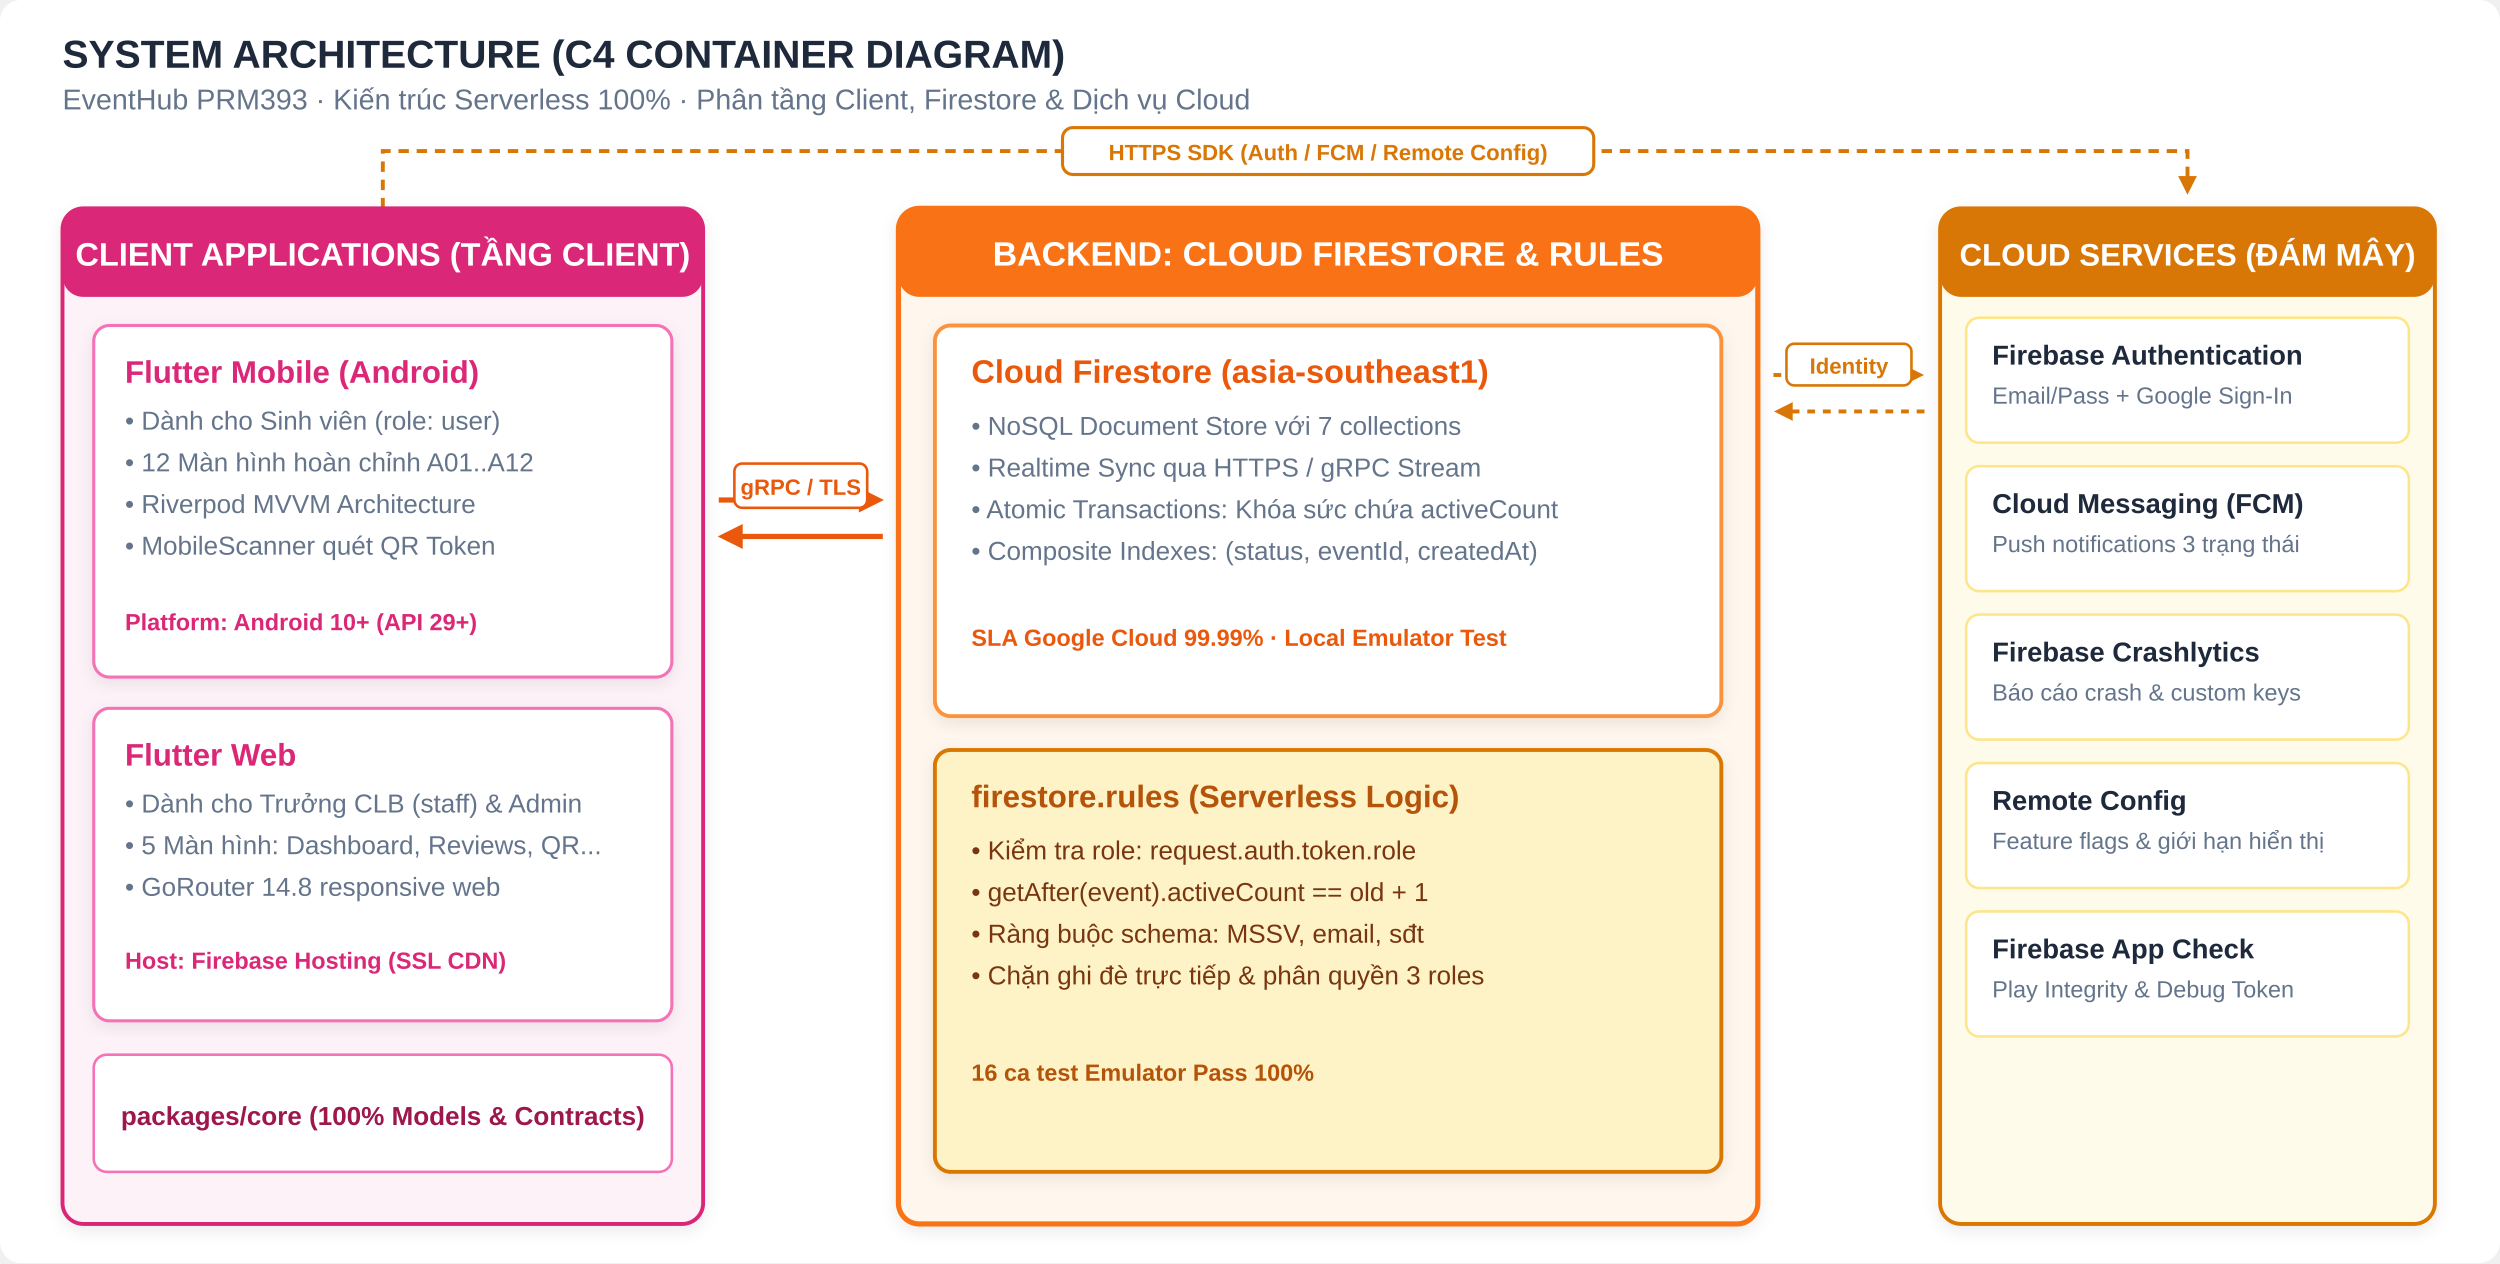
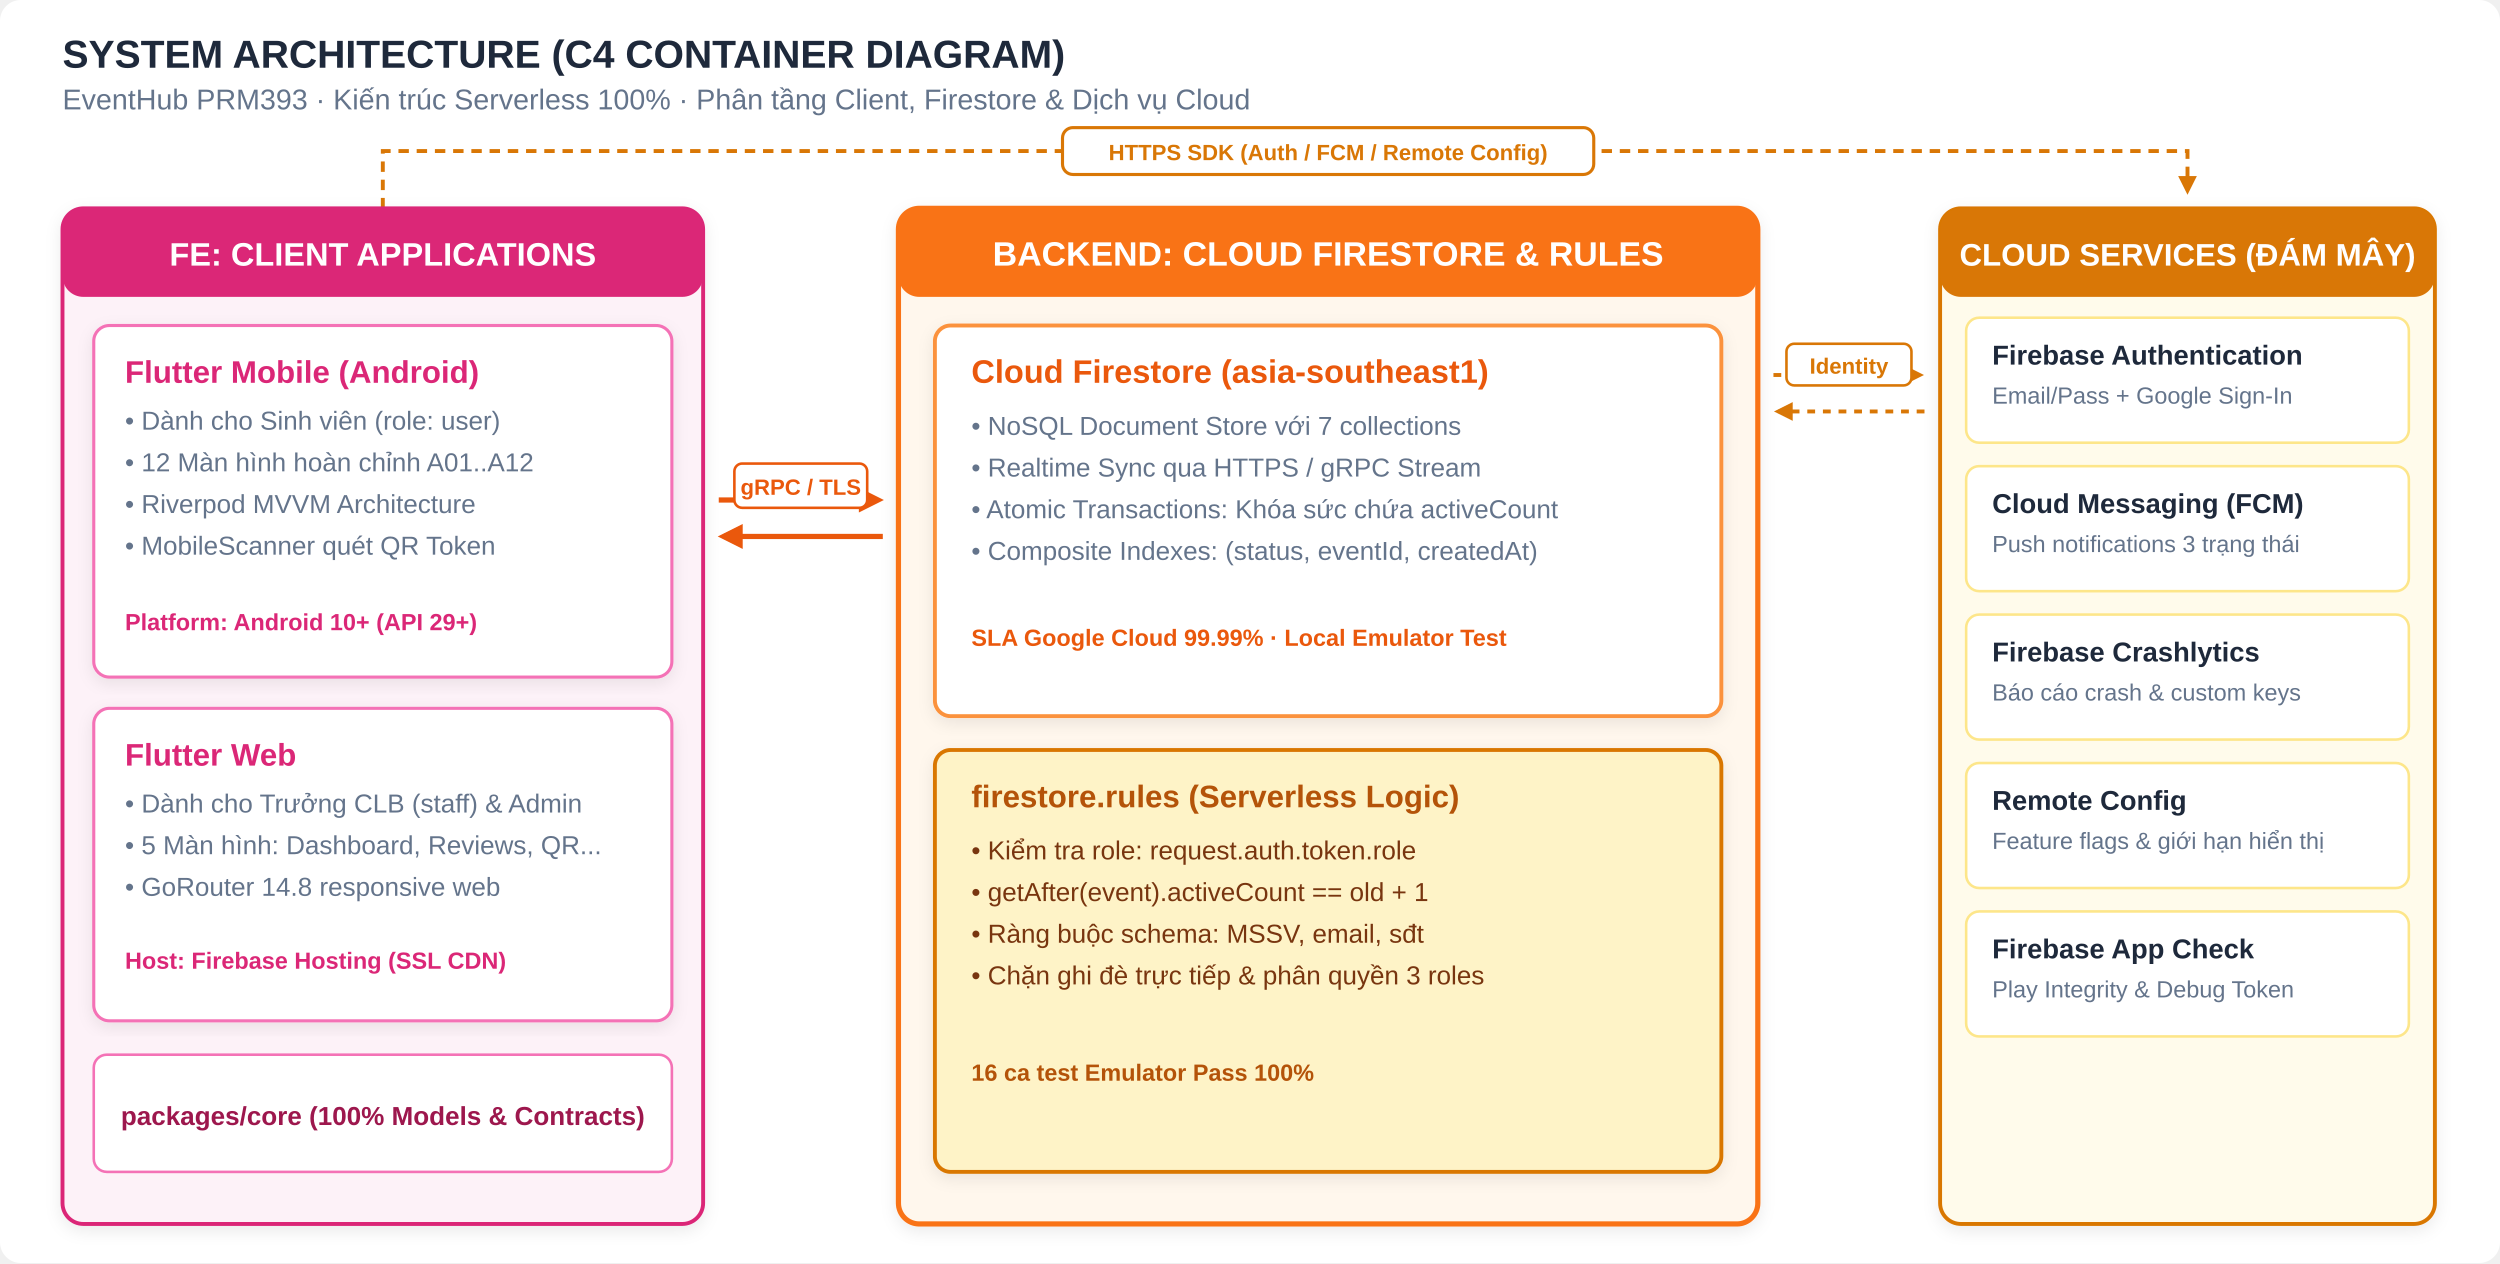
<svg xmlns="http://www.w3.org/2000/svg" viewBox="0 0 960 485" width="100%" height="100%">
  <defs>
    <style>
      .lbl-pill { font-family: Calibri, Arial, sans-serif; font-size: 8.5px; font-weight: 700; fill: #EA580C; text-anchor: middle; }
      .lbl-amber { font-family: Calibri, Arial, sans-serif; font-size: 8.5px; font-weight: 700; fill: #D97706; text-anchor: middle; }
    </style>
    <marker id="arrow-orange" viewBox="0 0 10 10" refX="6" refY="5" markerWidth="6" markerHeight="6" orient="auto-start-reverse">
      <path d="M 0 1 L 8 5 L 0 9 z" fill="#EA580C" />
    </marker>
    <marker id="arrow-amber" viewBox="0 0 10 10" refX="6" refY="5" markerWidth="6" markerHeight="6" orient="auto-start-reverse">
      <path d="M 0 1 L 8 5 L 0 9 z" fill="#D97706" />
    </marker>
    <filter id="shadow" x="-5%" y="-5%" width="110%" height="110%">
      <feDropShadow dx="0" dy="2" stdDeviation="3" flood-opacity="0.08" />
    </filter>
  </defs>
  <rect width="960" height="485" rx="8" fill="#FFFFFF" />
  <text x="24" y="26" font-family="Calibri, Arial, sans-serif" font-size="15" font-weight="700" fill="#1E293B">SYSTEM ARCHITECTURE (C4 CONTAINER DIAGRAM)</text>
  <text x="24" y="42" font-family="Calibri, Arial, sans-serif" font-size="11" fill="#64748B">EventHub PRM393 · Kiến trúc Serverless 100% · Phân tầng Client, Firestore &amp; Dịch vụ Cloud</text>
  <path d="M 147 80 L 147 58 L 840 58 L 840 73" fill="none" stroke="#D97706" stroke-width="1.5" stroke-dasharray="4,3" marker-end="url(#arrow-amber)" />
  <rect x="408" y="49" width="204" height="18" rx="4" fill="#FFFFFF" stroke="#D97706" stroke-width="1.2" />
  <text x="510" y="61.5" class="lbl-amber">HTTPS SDK (Auth / FCM / Remote Config)</text>
  <rect x="24" y="80" width="246" height="390" rx="8" fill="#FDF2F8" stroke="#DB2777" stroke-width="1.5" filter="url(#shadow)" />
  <rect x="24" y="80" width="246" height="34" rx="8" fill="#DB2777" />
-   <text x="147" y="102" font-family="Calibri, Arial, sans-serif" font-size="12.5" font-weight="700" fill="#FFF" text-anchor="middle">CLIENT APPLICATIONS (TẦNG CLIENT)</text>
+   <text x="147" y="102" font-family="Calibri, Arial, sans-serif" font-size="12.5" font-weight="700" fill="#FFF" text-anchor="middle">FE: CLIENT APPLICATIONS</text>
  <rect x="36" y="125" width="222" height="135" rx="6" fill="#FFF" stroke="#F472B6" stroke-width="1.2" filter="url(#shadow)" />
  <text x="48" y="147" font-family="Calibri, Arial, sans-serif" font-size="12" font-weight="700" fill="#DB2777">Flutter Mobile (Android)</text>
  <text x="48" y="165" font-family="Calibri, Arial, sans-serif" font-size="10" fill="#64748B">• Dành cho Sinh viên (role: user)</text>
  <text x="48" y="181" font-family="Calibri, Arial, sans-serif" font-size="10" fill="#64748B">• 12 Màn hình hoàn chỉnh A01..A12</text>
  <text x="48" y="197" font-family="Calibri, Arial, sans-serif" font-size="10" fill="#64748B">• Riverpod MVVM Architecture</text>
  <text x="48" y="213" font-family="Calibri, Arial, sans-serif" font-size="10" fill="#64748B">• MobileScanner quét QR Token</text>
  <text x="48" y="242" font-family="Calibri, Arial, sans-serif" font-size="9" font-weight="700" fill="#DB2777">Platform: Android 10+ (API 29+)</text>
  <rect x="36" y="272" width="222" height="120" rx="6" fill="#FFF" stroke="#F472B6" stroke-width="1.2" filter="url(#shadow)" />
  <text x="48" y="294" font-family="Calibri, Arial, sans-serif" font-size="12" font-weight="700" fill="#DB2777">Flutter Web</text>
  <text x="48" y="312" font-family="Calibri, Arial, sans-serif" font-size="10" fill="#64748B">• Dành cho Trưởng CLB (staff) &amp; Admin</text>
  <text x="48" y="328" font-family="Calibri, Arial, sans-serif" font-size="10" fill="#64748B">• 5 Màn hình: Dashboard, Reviews, QR...</text>
  <text x="48" y="344" font-family="Calibri, Arial, sans-serif" font-size="10" fill="#64748B">• GoRouter 14.8 responsive web</text>
  <text x="48" y="372" font-family="Calibri, Arial, sans-serif" font-size="9" font-weight="700" fill="#DB2777">Host: Firebase Hosting (SSL CDN)</text>
  <rect x="36" y="405" width="222" height="45" rx="5" fill="#FFF" stroke="#F472B6" stroke-width="1" />
  <text x="147" y="432" font-family="Calibri, Arial, sans-serif" font-size="10" font-weight="700" fill="#9D174D" text-anchor="middle">packages/core (100% Models &amp; Contracts)</text>
  <rect x="345" y="80" width="330" height="390" rx="8" fill="#FFF7ED" stroke="#F97316" stroke-width="2" filter="url(#shadow)" />
  <rect x="345" y="80" width="330" height="34" rx="8" fill="#F97316" />
  <text x="510" y="102" font-family="Calibri, Arial, sans-serif" font-size="13" font-weight="700" fill="#FFF" text-anchor="middle">BACKEND: CLOUD FIRESTORE &amp; RULES</text>
  <rect x="359" y="125" width="302" height="150" rx="6" fill="#FFF" stroke="#FB923C" stroke-width="1.5" filter="url(#shadow)" />
  <text x="373" y="147" font-family="Calibri, Arial, sans-serif" font-size="12.5" font-weight="700" fill="#EA580C">Cloud Firestore (asia-southeast1)</text>
  <text x="373" y="167" font-family="Calibri, Arial, sans-serif" font-size="10" fill="#64748B">• NoSQL Document Store với 7 collections</text>
  <text x="373" y="183" font-family="Calibri, Arial, sans-serif" font-size="10" fill="#64748B">• Realtime Sync qua HTTPS / gRPC Stream</text>
  <text x="373" y="199" font-family="Calibri, Arial, sans-serif" font-size="10" fill="#64748B">• Atomic Transactions: Khóa sức chứa activeCount</text>
  <text x="373" y="215" font-family="Calibri, Arial, sans-serif" font-size="10" fill="#64748B">• Composite Indexes: (status, eventId, createdAt)</text>
  <text x="373" y="248" font-family="Calibri, Arial, sans-serif" font-size="9" font-weight="700" fill="#EA580C">SLA Google Cloud 99.99% · Local Emulator Test</text>
  <rect x="359" y="288" width="302" height="162" rx="6" fill="#FEF3C7" stroke="#D97706" stroke-width="1.5" filter="url(#shadow)" />
  <text x="373" y="310" font-family="Calibri, Arial, sans-serif" font-size="12" font-weight="700" fill="#B45309">firestore.rules (Serverless Logic)</text>
  <text x="373" y="330" font-family="Calibri, Arial, sans-serif" font-size="10" fill="#78350F">• Kiểm tra role: request.auth.token.role</text>
  <text x="373" y="346" font-family="Calibri, Arial, sans-serif" font-size="10" fill="#78350F">• getAfter(event).activeCount == old + 1</text>
  <text x="373" y="362" font-family="Calibri, Arial, sans-serif" font-size="10" fill="#78350F">• Ràng buộc schema: MSSV, email, sđt</text>
  <text x="373" y="378" font-family="Calibri, Arial, sans-serif" font-size="10" fill="#78350F">• Chặn ghi đè trực tiếp &amp; phân quyền 3 roles</text>
  <text x="373" y="415" font-family="Calibri, Arial, sans-serif" font-size="9" font-weight="700" fill="#B45309">16 ca test Emulator Pass 100%</text>
  <rect x="745" y="80" width="190" height="390" rx="8" fill="#FFFBEB" stroke="#D97706" stroke-width="1.5" filter="url(#shadow)" />
  <rect x="745" y="80" width="190" height="34" rx="8" fill="#D97706" />
  <text x="840" y="102" font-family="Calibri, Arial, sans-serif" font-size="12" font-weight="700" fill="#FFF" text-anchor="middle">CLOUD SERVICES (ĐÁM MÂY)</text>
  <rect x="755" y="122" width="170" height="48" rx="5" fill="#FFF" stroke="#FDE68A" />
  <text x="765" y="140" font-family="Calibri, Arial, sans-serif" font-size="10.5" font-weight="700" fill="#1E293B">Firebase Authentication</text>
  <text x="765" y="155" font-family="Calibri, Arial, sans-serif" font-size="9" fill="#64748B">Email/Pass + Google Sign-In</text>
  <rect x="755" y="179" width="170" height="48" rx="5" fill="#FFF" stroke="#FDE68A" />
  <text x="765" y="197" font-family="Calibri, Arial, sans-serif" font-size="10.5" font-weight="700" fill="#1E293B">Cloud Messaging (FCM)</text>
  <text x="765" y="212" font-family="Calibri, Arial, sans-serif" font-size="9" fill="#64748B">Push notifications 3 trạng thái</text>
  <rect x="755" y="236" width="170" height="48" rx="5" fill="#FFF" stroke="#FDE68A" />
  <text x="765" y="254" font-family="Calibri, Arial, sans-serif" font-size="10.5" font-weight="700" fill="#1E293B">Firebase Crashlytics</text>
  <text x="765" y="269" font-family="Calibri, Arial, sans-serif" font-size="9" fill="#64748B">Báo cáo crash &amp; custom keys</text>
  <rect x="755" y="293" width="170" height="48" rx="5" fill="#FFF" stroke="#FDE68A" />
  <text x="765" y="311" font-family="Calibri, Arial, sans-serif" font-size="10.5" font-weight="700" fill="#1E293B">Remote Config</text>
  <text x="765" y="326" font-family="Calibri, Arial, sans-serif" font-size="9" fill="#64748B">Feature flags &amp; giới hạn hiển thị</text>
  <rect x="755" y="350" width="170" height="48" rx="5" fill="#FFF" stroke="#FDE68A" />
  <text x="765" y="368" font-family="Calibri, Arial, sans-serif" font-size="10.5" font-weight="700" fill="#1E293B">Firebase App Check</text>
  <text x="765" y="383" font-family="Calibri, Arial, sans-serif" font-size="9" fill="#64748B">Play Integrity &amp; Debug Token</text>
  <line x1="276" y1="192" x2="337" y2="192" stroke="#EA580C" stroke-width="2" marker-end="url(#arrow-orange)" />
  <line x1="339" y1="206" x2="278" y2="206" stroke="#EA580C" stroke-width="2" marker-end="url(#arrow-orange)" />
  <rect x="282" y="178" width="51" height="17" rx="3" fill="#FFFFFF" stroke="#EA580C" stroke-width="1" />
  <text x="307.5" y="190" class="lbl-pill">gRPC / TLS</text>
  <line x1="681" y1="144" x2="737" y2="144" stroke="#D97706" stroke-width="1.5" stroke-dasharray="3,3" marker-end="url(#arrow-amber)" />
  <line x1="739" y1="158" x2="683" y2="158" stroke="#D97706" stroke-width="1.5" stroke-dasharray="3,3" marker-end="url(#arrow-amber)" />
  <rect x="686" y="132" width="48" height="16" rx="3" fill="#FFFFFF" stroke="#D97706" stroke-width="1" />
  <text x="710" y="143.5" class="lbl-amber">Identity</text>
</svg>
